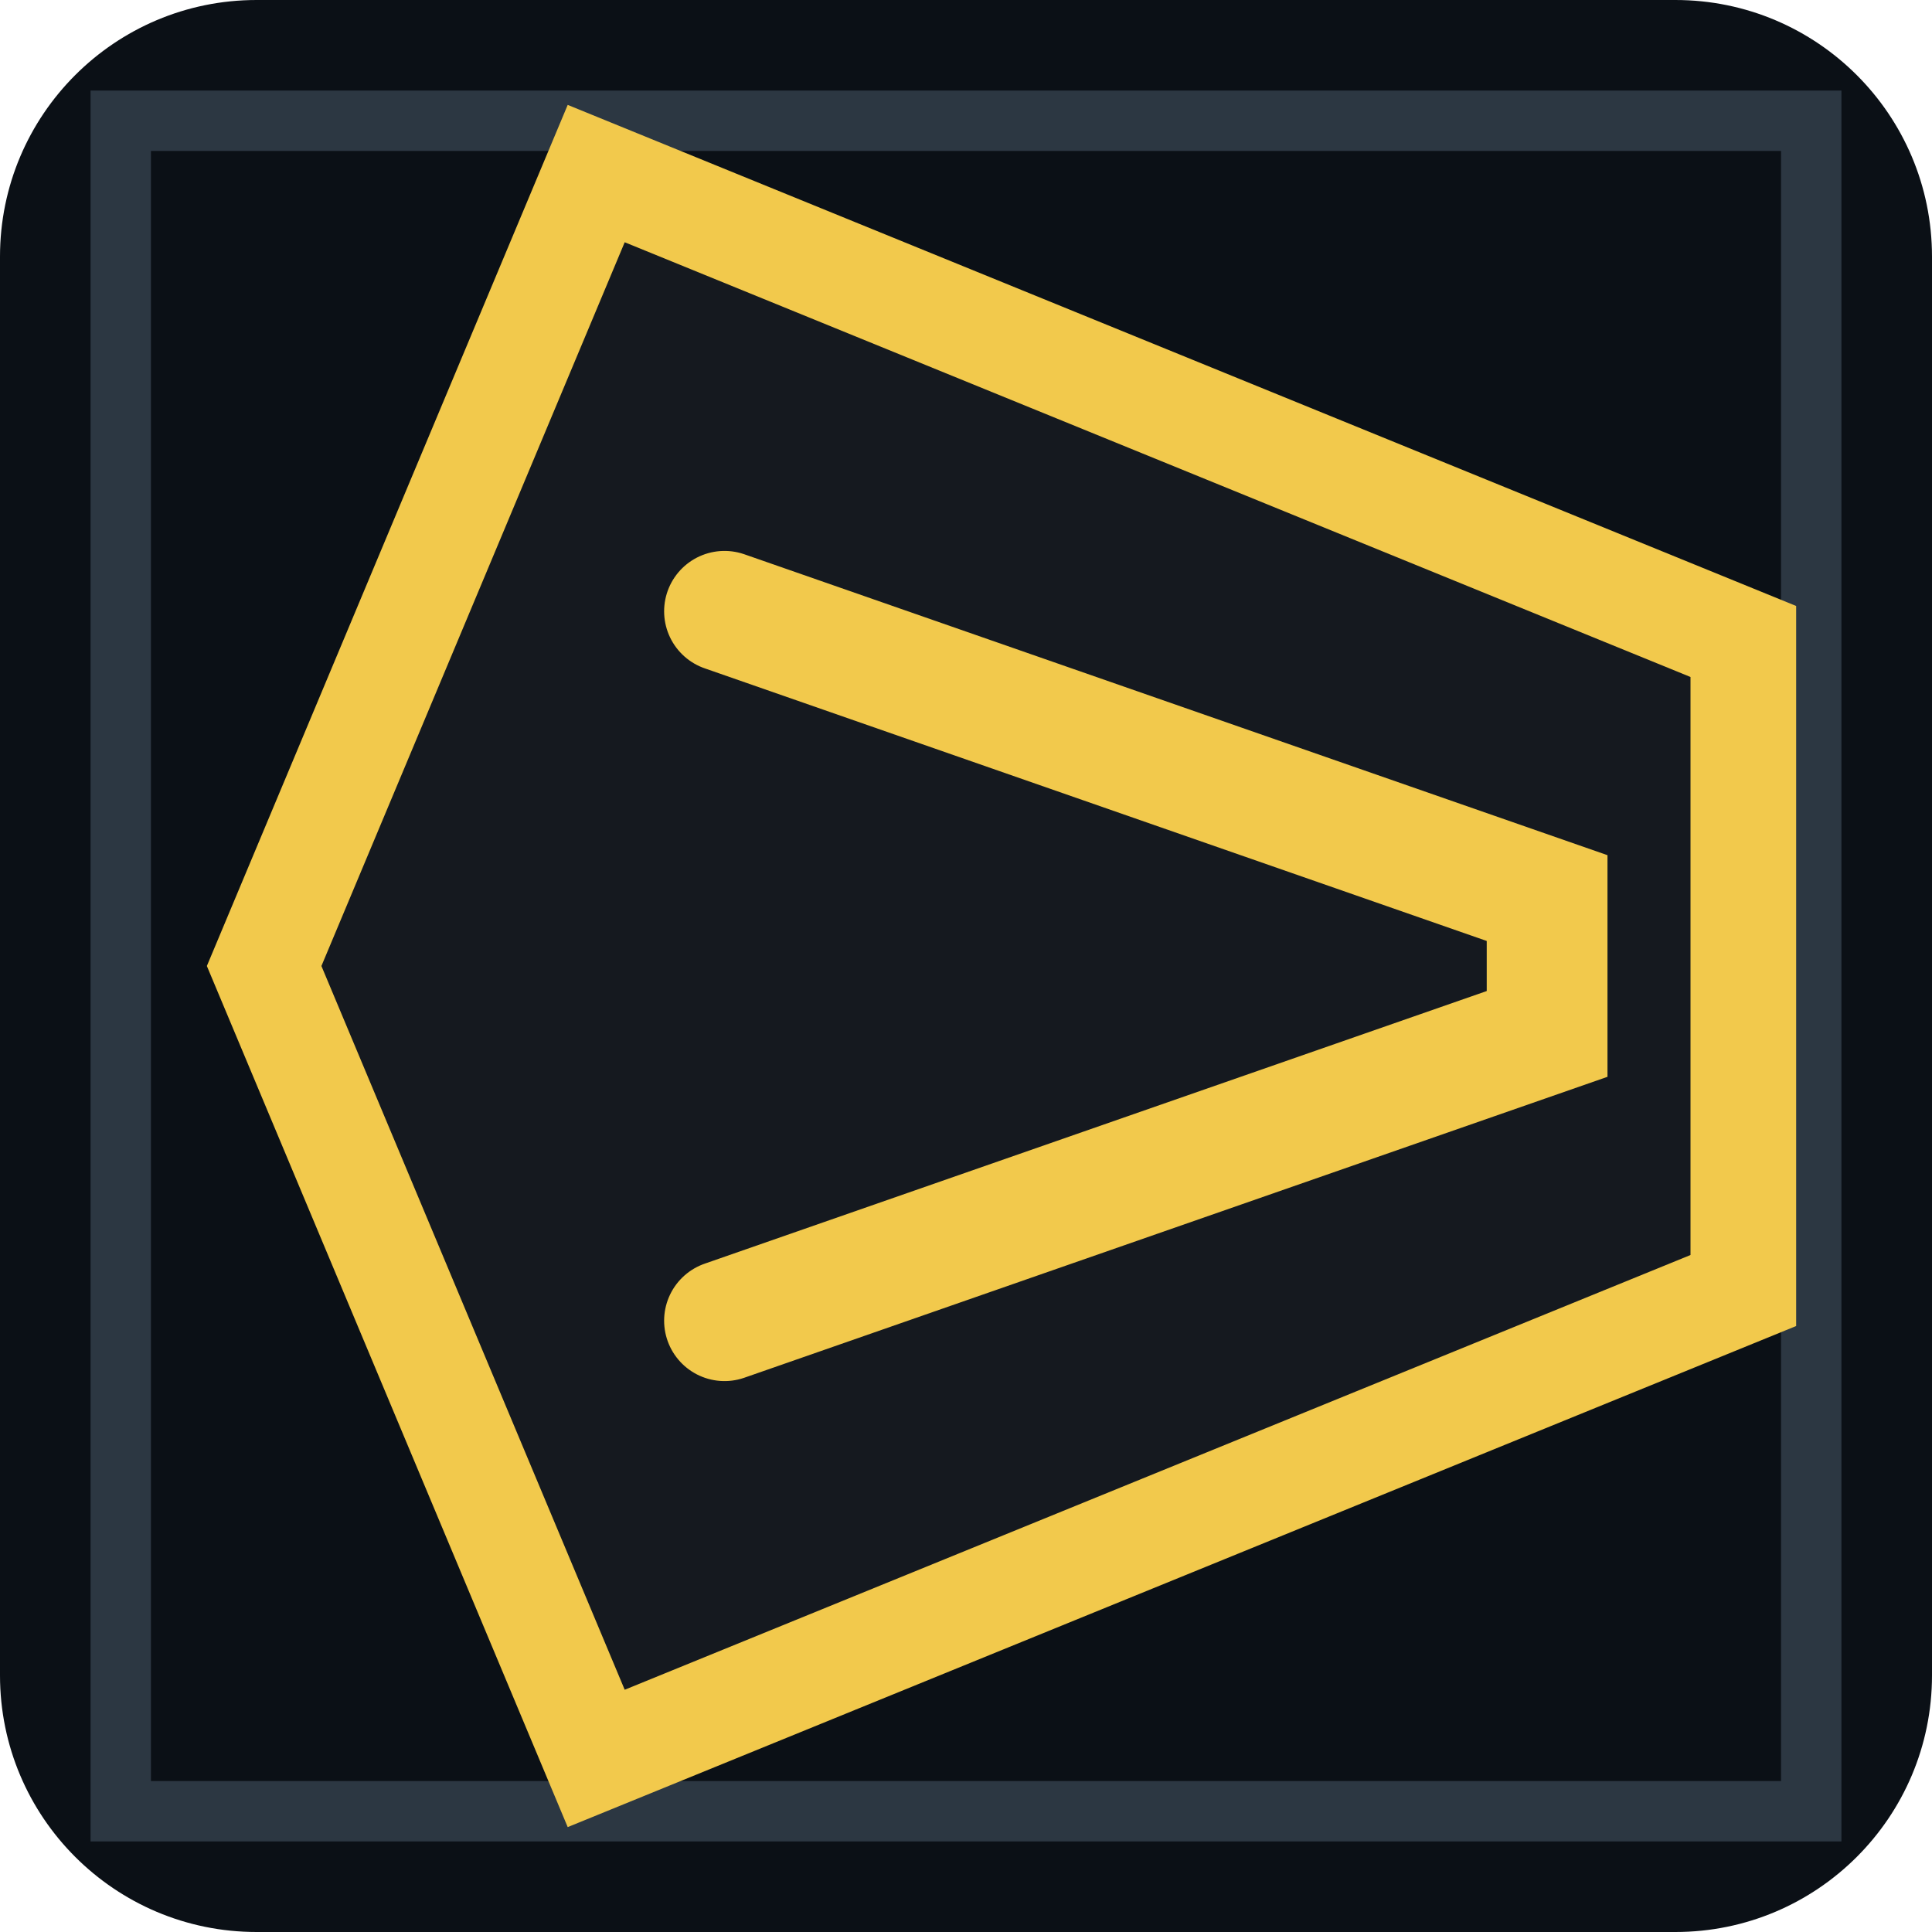
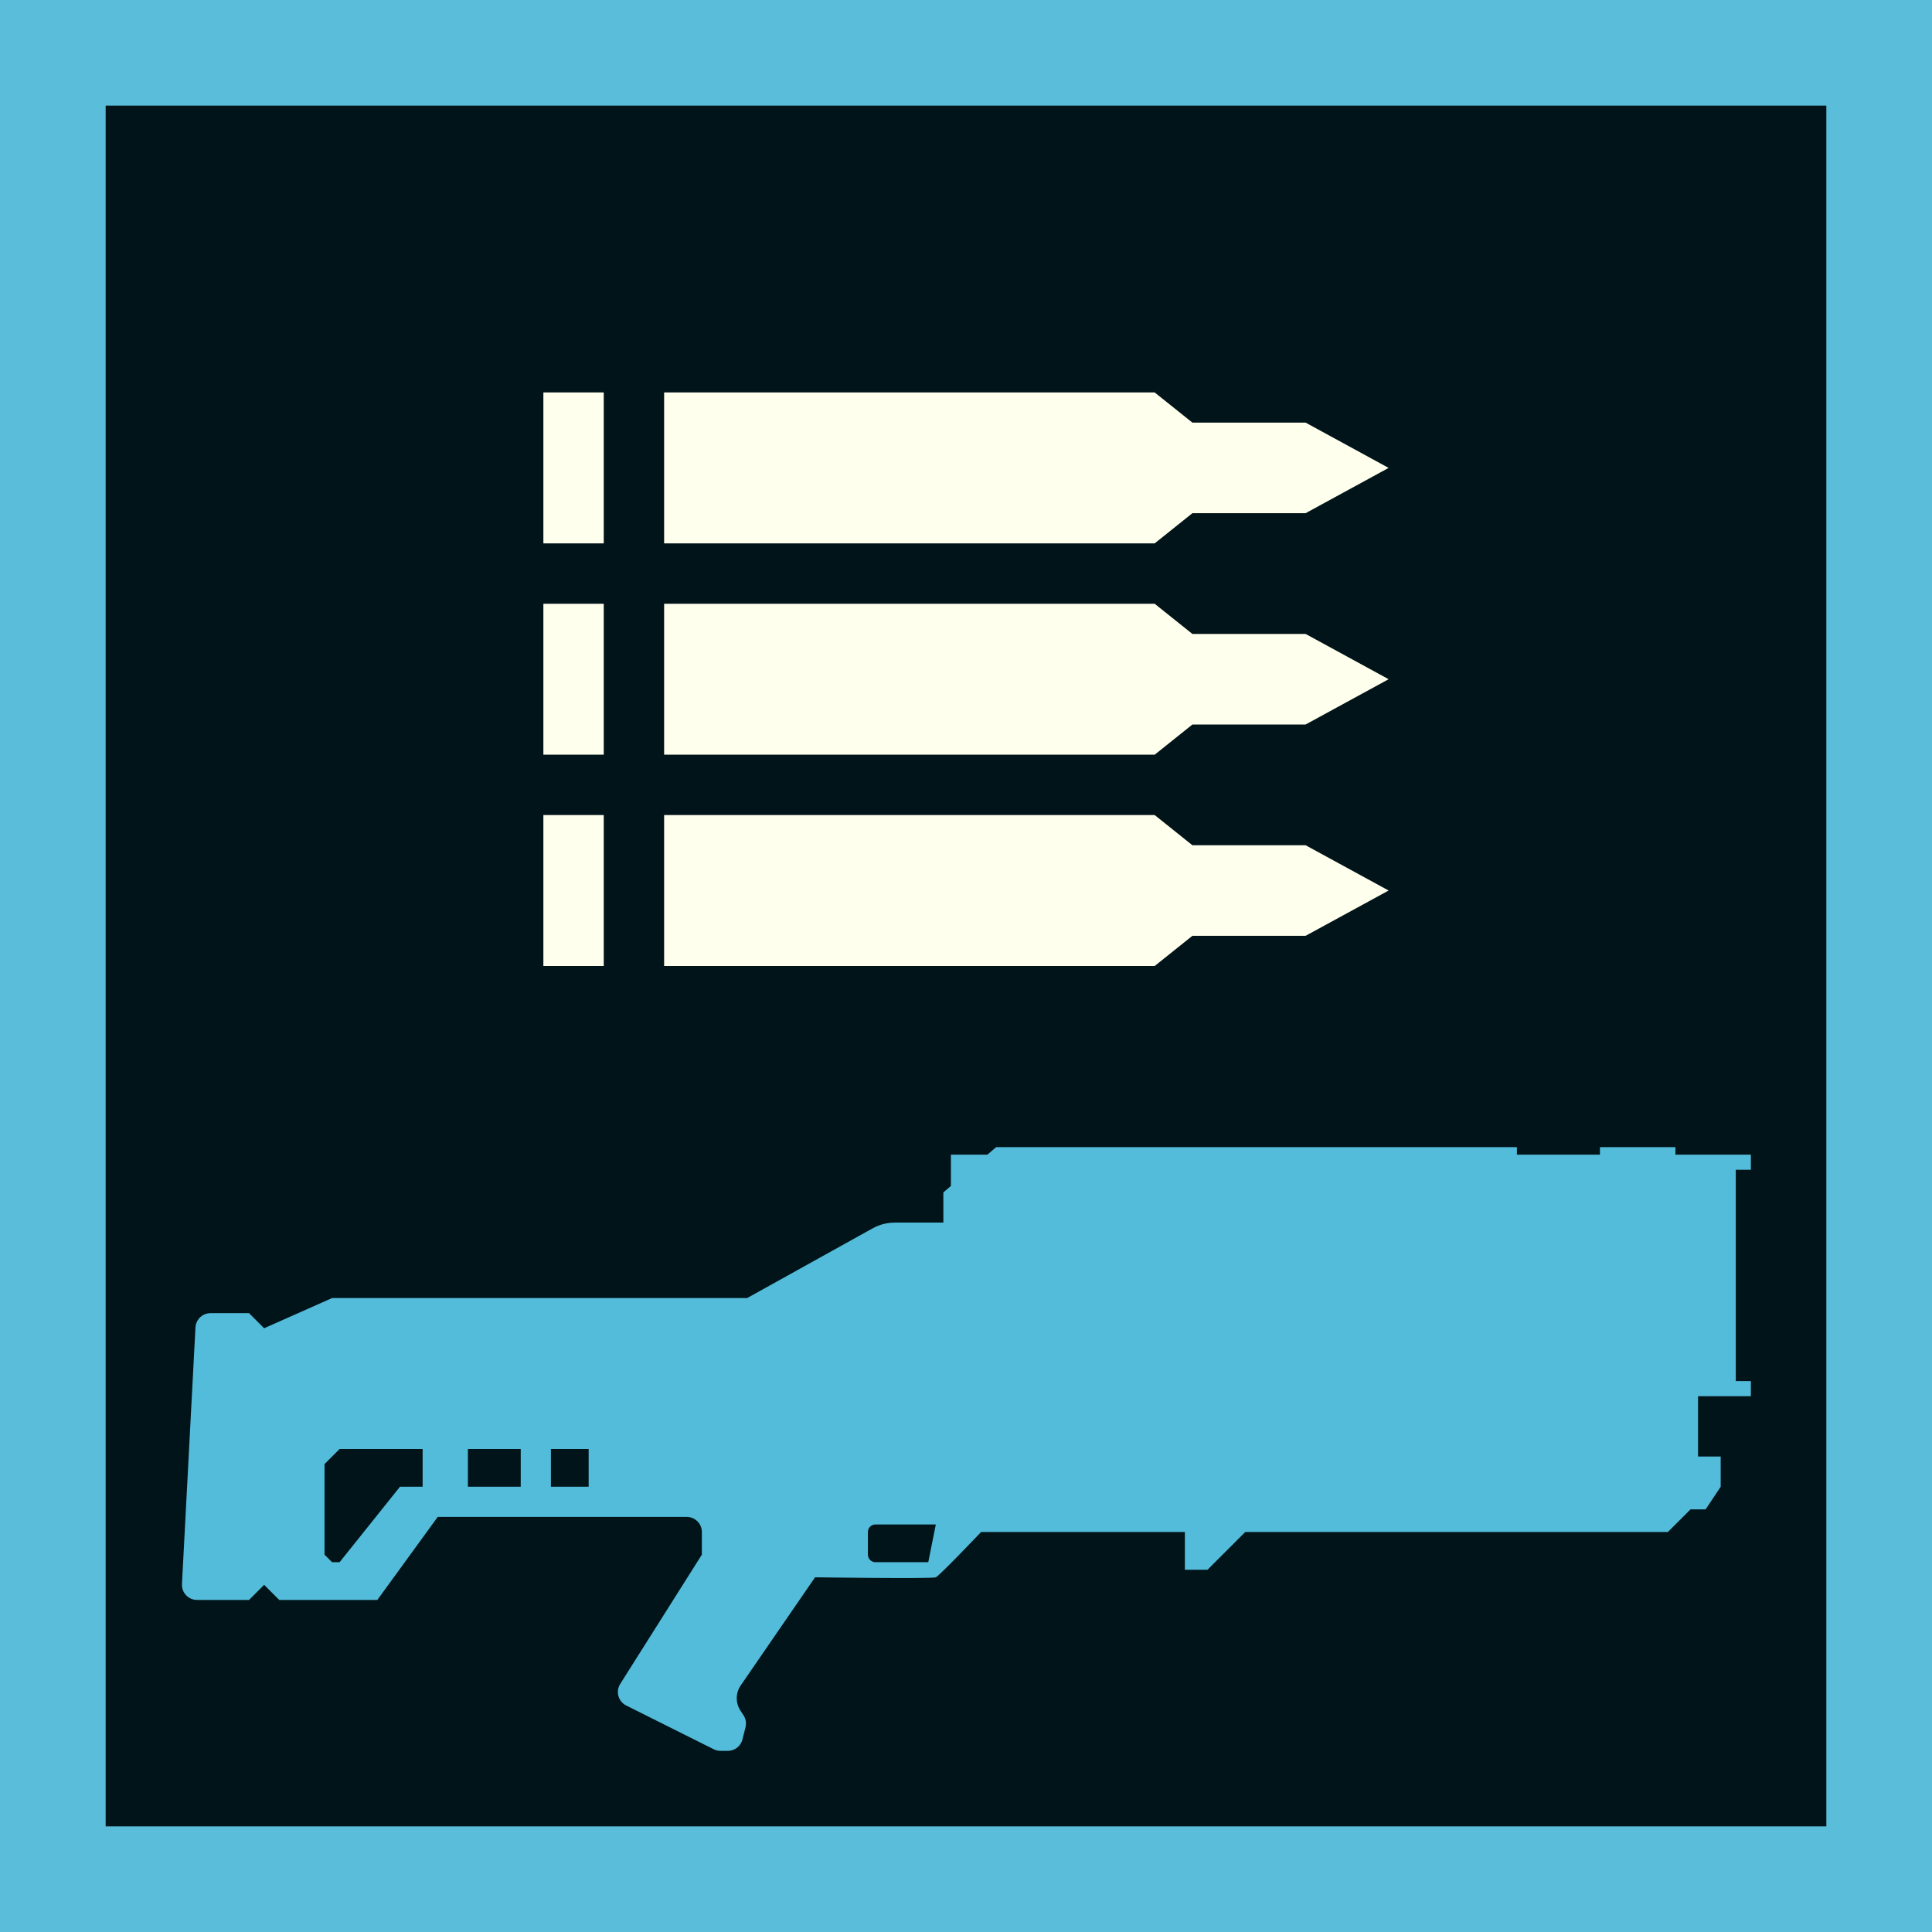
- <svg xmlns="http://www.w3.org/2000/svg" viewBox="0 0 256 256" role="img" aria-label="MGX-42 Bullet Storm">
-   <rect width="256" height="256" rx="34" fill="#0b1016" />
-   <path d="M16 16h224v224H16z" fill="none" stroke="#2c3742" stroke-width="8" />
-   <path d="M79 23 L231 85 L231 171 L79 233 L35 128 Z" fill="#15191f" stroke="#f2c94c" stroke-width="14" />
-   <path d="M96 81 L205 119 L205 137 L96 175" fill="none" stroke="#f2c94c" stroke-width="16" stroke-linecap="round" />
+ <svg xmlns="http://www.w3.org/2000/svg" viewBox="0 0 256 256" xml:space="preserve" style="fill-rule:evenodd;clip-rule:evenodd;stroke-linejoin:round;stroke-miterlimit:2">
+   <g transform="translate(-276 -306)">
+     <path style="fill:none" d="M276 306h256v256H276z" />
+     <clipPath id="a">
+       <path d="M276 306h256v256H276z" />
+     </clipPath>
+     <g clip-path="url(#a)">
+       <path style="fill:#011419" transform="translate(0 306)" d="M276 0h256v256H276z" />
+       <path d="M356 2350v20h-8v-20zm78 16-5 4h-65v-20h65l5 4h15l11 6-11 6zm-78 12v20h-8v-20zm78 16-5 4h-65v-20h65l5 4h15l11 6-11 6zm-78 12v20h-8v-20zm78 16-5 4h-65v-20h65l5 4h15l11 6-11 6z" style="fill:#ffe" transform="translate(0 -1992)" />
+       <path d="M3714 2731.143V2727h4.833l1.167-1h69v1h11v-1h10v1h10v2h-2v28h2v2h-7v8h3v4l-2 3h-2l-3 3h-56l-5 5h-3v-5h-27s-5.501 5.785-6 6-16 0-16 0l-9.849 14.326a3 3 0 0 0-.024 3.364l.382.574c.313.469.413 1.048.276 1.594l-.406 1.627a2 2 0 0 1-1.941 1.515h-.966c-.31 0-.617-.072-.894-.211l-11.601-5.801a2 2 0 0 1-.797-2.857L3681 2780v-3a2 2 0 0 0-2-2h-33l-8 11h-13l-2-2-2 2h-6.892a2 2 0 0 1-1.997-2.105l1.789-34a2 2 0 0 1 1.997-1.895H3621l2 2 9-4h55l16.641-9.245a6 6 0 0 1 2.914-.755H3713v-4zM3666 2771v-5h-5v5zm-22 0v-5h-11l-2 2v12l1 1h1l8-10zm60 5a.997.997 0 0 0-1 1v3a1 1 0 0 0 1 1h7l1-5zm-47-5v-5h-7v5z" style="fill:#53bcda" transform="translate(-3312 -2268)" />
+       <path d="M276 15V0h256v15zM518 .82H290v13.36h228z" style="fill:#5abeda" transform="matrix(1 0 0 17.06667 0 306)" />
+     </g>
+   </g>
</svg>
